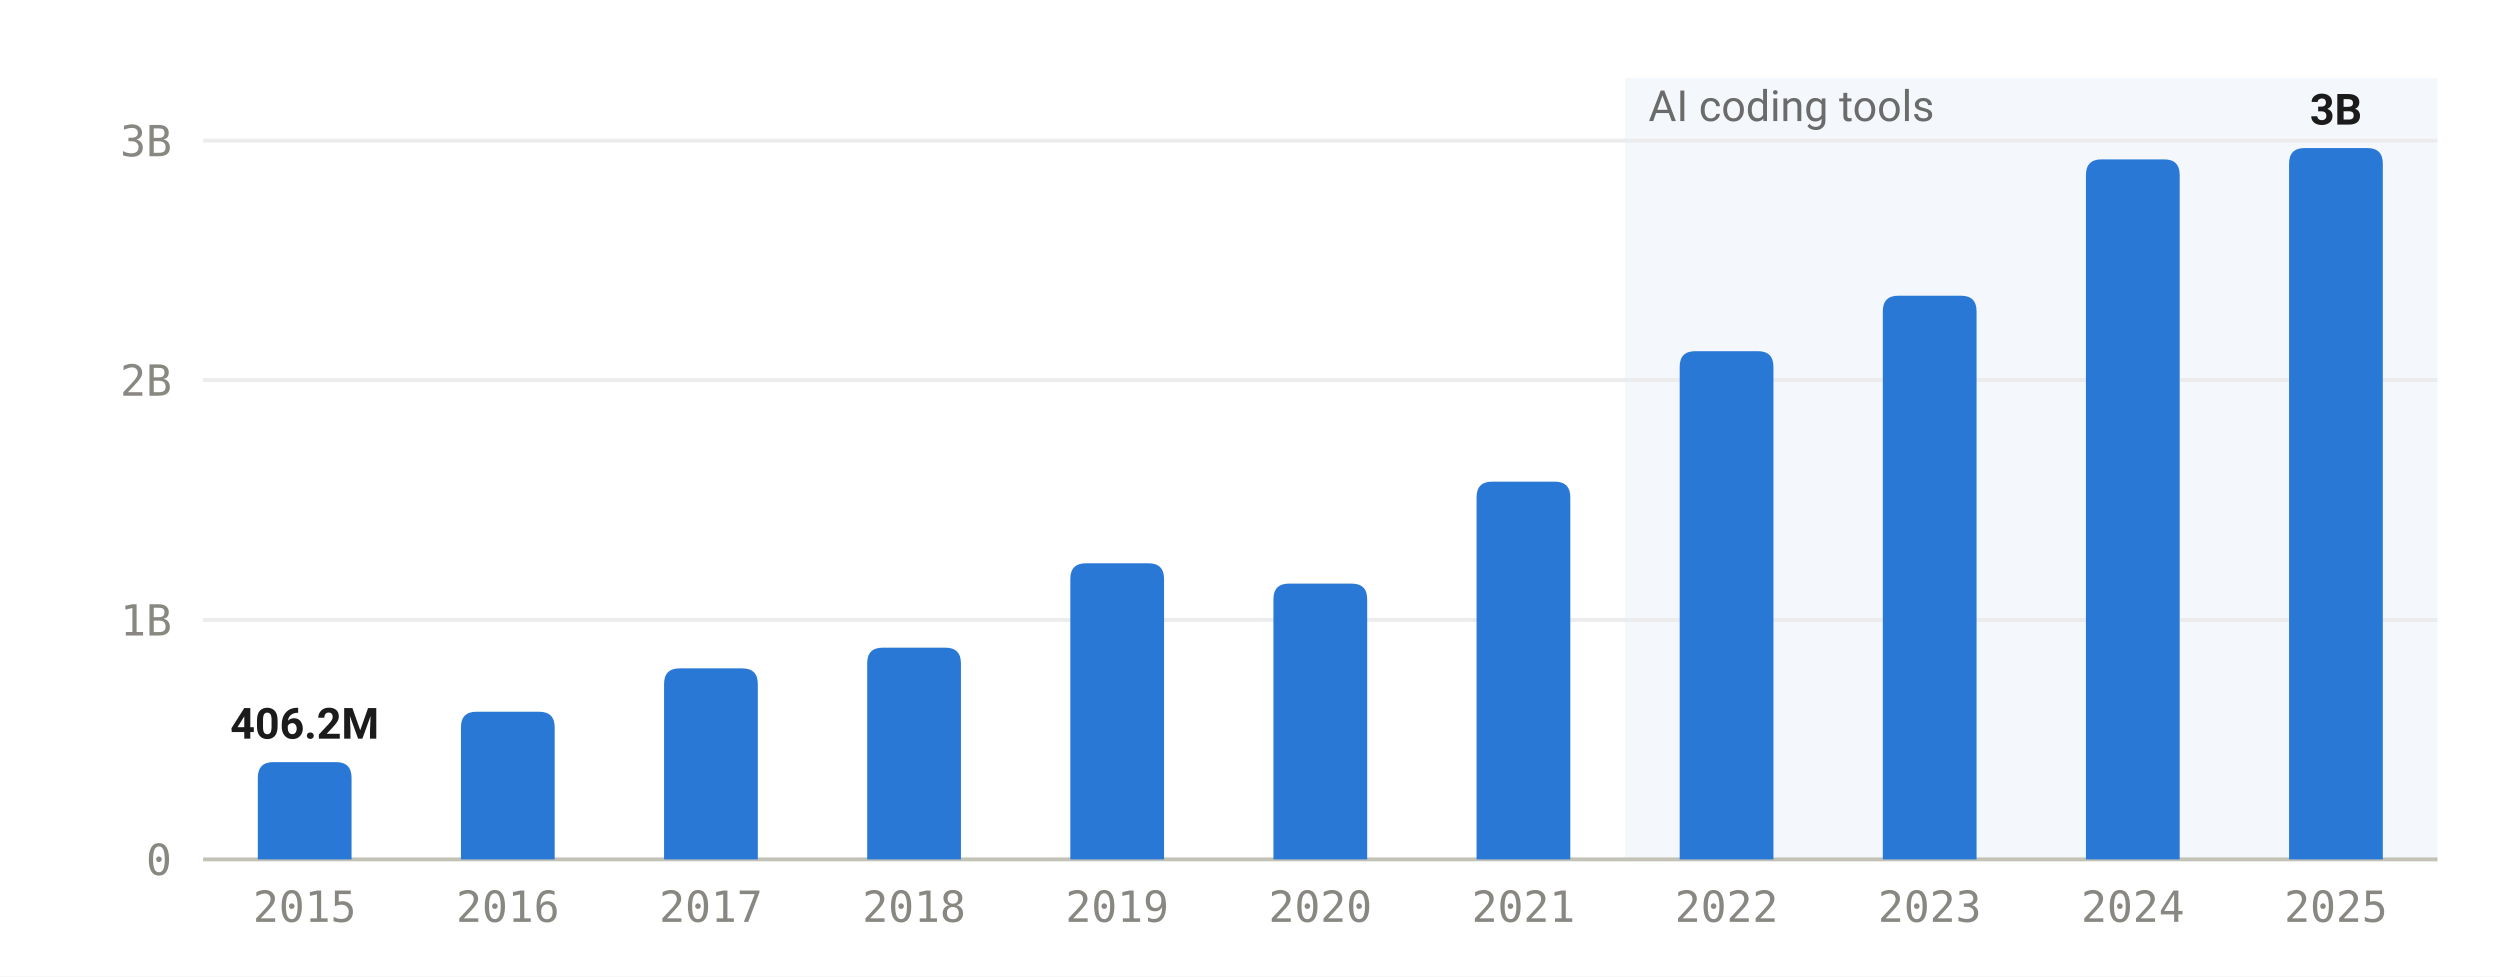
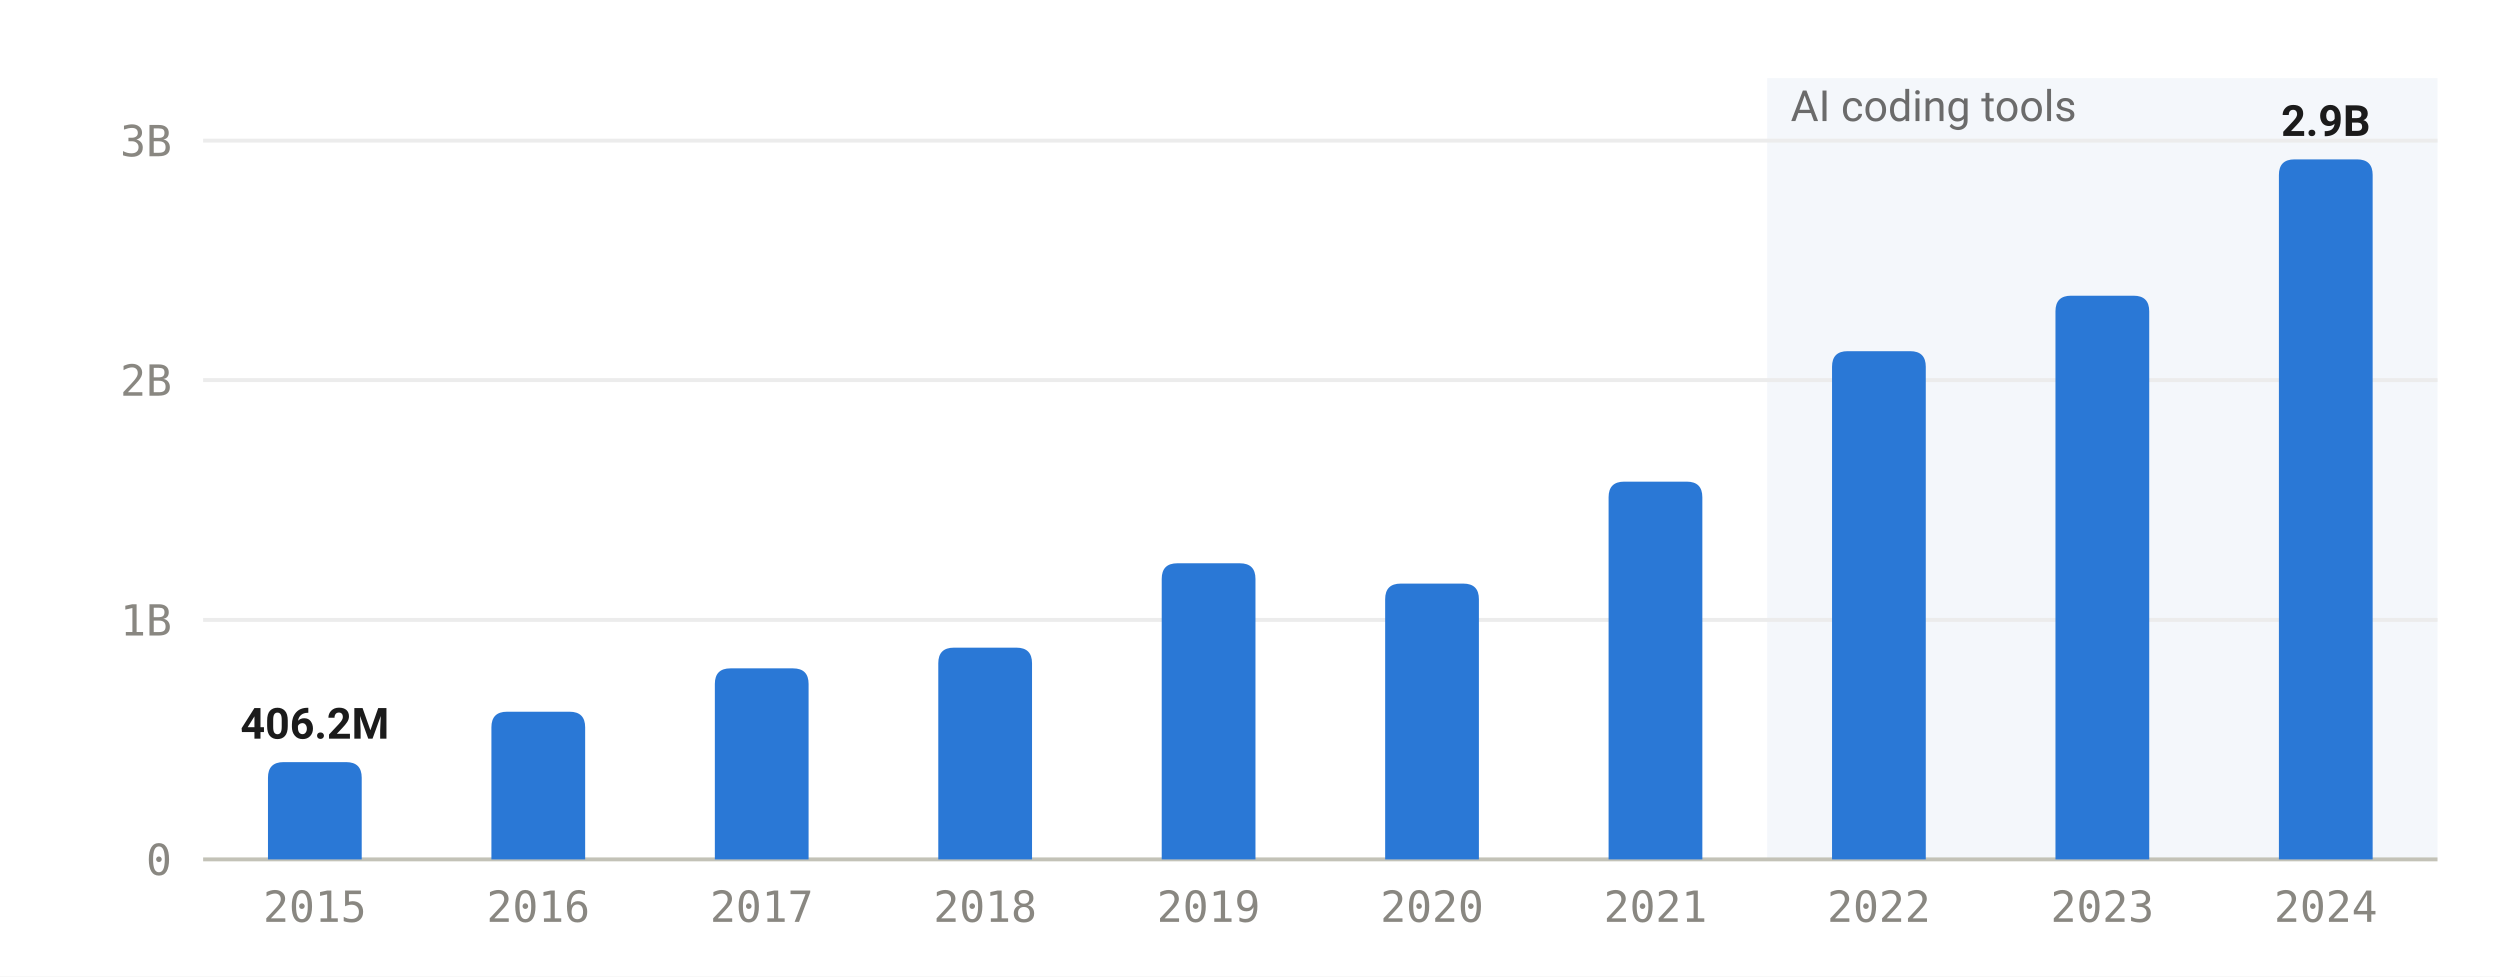
- <svg xmlns="http://www.w3.org/2000/svg" width="640" height="250" viewBox="0 0 640 250" role="img" aria-label="Estimated public commits per year (at most 1,000 per push), 2015 to 2025" font-family="ui-sans-serif, -apple-system, BlinkMacSystemFont, 'Segoe UI', Roboto, Arial, sans-serif">
+ <svg xmlns="http://www.w3.org/2000/svg" width="640" height="250" viewBox="0 0 640 250" role="img" aria-label="Estimated public commits per year (at most 1,000 per push), 2015 to 2024" font-family="ui-sans-serif, -apple-system, BlinkMacSystemFont, 'Segoe UI', Roboto, Arial, sans-serif">
  <rect width="640" height="250" fill="#ffffff" />
-   <rect x="416.0" y="20" width="208.0" height="200" fill="#f4f7fb" />
-   <text x="422.0" y="31" font-size="11" fill="#6b6b6b">AI coding tools</text>
+   <rect x="452.4" y="20" width="171.6" height="200" fill="#f4f7fb" />
+   <text x="458.4" y="31" font-size="11" fill="#6b6b6b">AI coding tools</text>
  <line x1="52" x2="624" y1="220.0" y2="220.0" stroke="#c3c2b7" stroke-width="1" />
  <text x="44" y="224.0" text-anchor="end" font-family="ui-monospace, SFMono-Regular, Menlo, Consolas, monospace" font-size="11" fill="#898781">0</text>
  <line x1="52" x2="624" y1="158.7" y2="158.7" stroke="#ececec" stroke-width="1" />
  <text x="44" y="162.7" text-anchor="end" font-family="ui-monospace, SFMono-Regular, Menlo, Consolas, monospace" font-size="11" fill="#898781">1B</text>
  <line x1="52" x2="624" y1="97.3" y2="97.3" stroke="#ececec" stroke-width="1" />
  <text x="44" y="101.3" text-anchor="end" font-family="ui-monospace, SFMono-Regular, Menlo, Consolas, monospace" font-size="11" fill="#898781">2B</text>
  <line x1="52" x2="624" y1="36.0" y2="36.0" stroke="#ececec" stroke-width="1" />
  <text x="44" y="40.0" text-anchor="end" font-family="ui-monospace, SFMono-Regular, Menlo, Consolas, monospace" font-size="11" fill="#898781">3B</text>
-   <path d="M66.0,220.0 V199.1 Q66.0,195.1 70.0,195.1 H86.0 Q90.0,195.1 90.0,199.1 V220.0 Z" fill="#2a78d6" />
-   <text x="78.0" y="236" text-anchor="middle" font-family="ui-monospace, SFMono-Regular, Menlo, Consolas, monospace" font-size="11" fill="#898781">2015</text>
-   <text x="78.0" y="189.1" text-anchor="middle" font-size="11" font-weight="600" fill="#1b1b1b">406.2M</text>
-   <rect x="52.0" y="36" width="52.0" height="184" fill="transparent" />
-   <path d="M118.0,220.0 V186.2 Q118.0,182.2 122.0,182.2 H138.0 Q142.0,182.2 142.0,186.2 V220.0 Z" fill="#2a78d6" />
-   <text x="130.0" y="236" text-anchor="middle" font-family="ui-monospace, SFMono-Regular, Menlo, Consolas, monospace" font-size="11" fill="#898781">2016</text>
-   <rect x="104.0" y="36" width="52.0" height="184" fill="transparent" />
-   <path d="M170.0,220.0 V175.1 Q170.0,171.1 174.0,171.1 H190.0 Q194.0,171.1 194.0,175.1 V220.0 Z" fill="#2a78d6" />
-   <text x="182.0" y="236" text-anchor="middle" font-family="ui-monospace, SFMono-Regular, Menlo, Consolas, monospace" font-size="11" fill="#898781">2017</text>
-   <rect x="156.0" y="36" width="52.0" height="184" fill="transparent" />
-   <path d="M222.0,220.0 V169.8 Q222.0,165.8 226.0,165.8 H242.0 Q246.0,165.8 246.0,169.8 V220.0 Z" fill="#2a78d6" />
-   <text x="234.0" y="236" text-anchor="middle" font-family="ui-monospace, SFMono-Regular, Menlo, Consolas, monospace" font-size="11" fill="#898781">2018</text>
-   <rect x="208.0" y="36" width="52.0" height="184" fill="transparent" />
-   <path d="M274.0,220.0 V148.2 Q274.0,144.2 278.0,144.2 H294.0 Q298.0,144.2 298.0,148.2 V220.0 Z" fill="#2a78d6" />
-   <text x="286.0" y="236" text-anchor="middle" font-family="ui-monospace, SFMono-Regular, Menlo, Consolas, monospace" font-size="11" fill="#898781">2019</text>
-   <rect x="260.0" y="36" width="52.0" height="184" fill="transparent" />
-   <path d="M326.0,220.0 V153.4 Q326.0,149.4 330.0,149.4 H346.0 Q350.0,149.4 350.0,153.4 V220.0 Z" fill="#2a78d6" />
-   <text x="338.0" y="236" text-anchor="middle" font-family="ui-monospace, SFMono-Regular, Menlo, Consolas, monospace" font-size="11" fill="#898781">2020</text>
-   <rect x="312.0" y="36" width="52.0" height="184" fill="transparent" />
-   <path d="M378.0,220.0 V127.3 Q378.0,123.3 382.0,123.3 H398.0 Q402.0,123.3 402.0,127.3 V220.0 Z" fill="#2a78d6" />
-   <text x="390.0" y="236" text-anchor="middle" font-family="ui-monospace, SFMono-Regular, Menlo, Consolas, monospace" font-size="11" fill="#898781">2021</text>
-   <rect x="364.0" y="36" width="52.0" height="184" fill="transparent" />
-   <path d="M430.0,220.0 V93.9 Q430.0,89.9 434.0,89.9 H450.0 Q454.0,89.9 454.0,93.9 V220.0 Z" fill="#2a78d6" />
-   <text x="442.0" y="236" text-anchor="middle" font-family="ui-monospace, SFMono-Regular, Menlo, Consolas, monospace" font-size="11" fill="#898781">2022</text>
-   <rect x="416.0" y="36" width="52.0" height="184" fill="transparent" />
-   <path d="M482.0,220.0 V79.7 Q482.0,75.7 486.0,75.7 H502.0 Q506.0,75.7 506.0,79.7 V220.0 Z" fill="#2a78d6" />
-   <text x="494.0" y="236" text-anchor="middle" font-family="ui-monospace, SFMono-Regular, Menlo, Consolas, monospace" font-size="11" fill="#898781">2023</text>
-   <rect x="468.0" y="36" width="52.0" height="184" fill="transparent" />
-   <path d="M534.0,220.0 V44.8 Q534.0,40.8 538.0,40.8 H554.0 Q558.0,40.8 558.0,44.8 V220.0 Z" fill="#2a78d6" />
-   <text x="546.0" y="236" text-anchor="middle" font-family="ui-monospace, SFMono-Regular, Menlo, Consolas, monospace" font-size="11" fill="#898781">2024</text>
-   <rect x="520.0" y="36" width="52.0" height="184" fill="transparent" />
-   <path d="M586.0,220.0 V41.9 Q586.0,37.9 590.0,37.9 H606.0 Q610.0,37.9 610.0,41.9 V220.0 Z" fill="#2a78d6" />
-   <text x="598.0" y="236" text-anchor="middle" font-family="ui-monospace, SFMono-Regular, Menlo, Consolas, monospace" font-size="11" fill="#898781">2025</text>
-   <text x="598.0" y="31.9" text-anchor="middle" font-size="11" font-weight="600" fill="#1b1b1b">3B</text>
-   <rect x="572.0" y="36" width="52.0" height="184" fill="transparent" />
+   <path d="M68.6,220.0 V199.1 Q68.6,195.1 72.6,195.1 H88.6 Q92.6,195.1 92.6,199.1 V220.0 Z" fill="#2a78d6" />
+   <text x="80.6" y="236" text-anchor="middle" font-family="ui-monospace, SFMono-Regular, Menlo, Consolas, monospace" font-size="11" fill="#898781">2015</text>
+   <text x="80.6" y="189.1" text-anchor="middle" font-size="11" font-weight="600" fill="#1b1b1b">406.2M</text>
+   <rect x="52.0" y="36" width="57.2" height="184" fill="transparent" />
+   <path d="M125.8,220.0 V186.2 Q125.8,182.2 129.8,182.2 H145.8 Q149.8,182.2 149.8,186.2 V220.0 Z" fill="#2a78d6" />
+   <text x="137.8" y="236" text-anchor="middle" font-family="ui-monospace, SFMono-Regular, Menlo, Consolas, monospace" font-size="11" fill="#898781">2016</text>
+   <rect x="109.2" y="36" width="57.2" height="184" fill="transparent" />
+   <path d="M183.0,220.0 V175.1 Q183.0,171.1 187.0,171.1 H203.0 Q207.0,171.1 207.0,175.1 V220.0 Z" fill="#2a78d6" />
+   <text x="195.0" y="236" text-anchor="middle" font-family="ui-monospace, SFMono-Regular, Menlo, Consolas, monospace" font-size="11" fill="#898781">2017</text>
+   <rect x="166.4" y="36" width="57.2" height="184" fill="transparent" />
+   <path d="M240.2,220.0 V169.8 Q240.2,165.8 244.2,165.8 H260.2 Q264.2,165.8 264.2,169.8 V220.0 Z" fill="#2a78d6" />
+   <text x="252.2" y="236" text-anchor="middle" font-family="ui-monospace, SFMono-Regular, Menlo, Consolas, monospace" font-size="11" fill="#898781">2018</text>
+   <rect x="223.6" y="36" width="57.2" height="184" fill="transparent" />
+   <path d="M297.4,220.0 V148.2 Q297.4,144.2 301.4,144.2 H317.4 Q321.4,144.2 321.4,148.2 V220.0 Z" fill="#2a78d6" />
+   <text x="309.4" y="236" text-anchor="middle" font-family="ui-monospace, SFMono-Regular, Menlo, Consolas, monospace" font-size="11" fill="#898781">2019</text>
+   <rect x="280.8" y="36" width="57.2" height="184" fill="transparent" />
+   <path d="M354.6,220.0 V153.4 Q354.6,149.4 358.6,149.4 H374.6 Q378.6,149.4 378.6,153.4 V220.0 Z" fill="#2a78d6" />
+   <text x="366.6" y="236" text-anchor="middle" font-family="ui-monospace, SFMono-Regular, Menlo, Consolas, monospace" font-size="11" fill="#898781">2020</text>
+   <rect x="338.0" y="36" width="57.2" height="184" fill="transparent" />
+   <path d="M411.8,220.0 V127.3 Q411.8,123.3 415.8,123.3 H431.8 Q435.8,123.3 435.8,127.3 V220.0 Z" fill="#2a78d6" />
+   <text x="423.8" y="236" text-anchor="middle" font-family="ui-monospace, SFMono-Regular, Menlo, Consolas, monospace" font-size="11" fill="#898781">2021</text>
+   <rect x="395.2" y="36" width="57.2" height="184" fill="transparent" />
+   <path d="M469.0,220.0 V93.9 Q469.0,89.9 473.0,89.9 H489.0 Q493.0,89.9 493.0,93.9 V220.0 Z" fill="#2a78d6" />
+   <text x="481.0" y="236" text-anchor="middle" font-family="ui-monospace, SFMono-Regular, Menlo, Consolas, monospace" font-size="11" fill="#898781">2022</text>
+   <rect x="452.4" y="36" width="57.2" height="184" fill="transparent" />
+   <path d="M526.2,220.0 V79.7 Q526.2,75.7 530.2,75.7 H546.2 Q550.2,75.7 550.2,79.7 V220.0 Z" fill="#2a78d6" />
+   <text x="538.2" y="236" text-anchor="middle" font-family="ui-monospace, SFMono-Regular, Menlo, Consolas, monospace" font-size="11" fill="#898781">2023</text>
+   <rect x="509.6" y="36" width="57.2" height="184" fill="transparent" />
+   <path d="M583.4,220.0 V44.8 Q583.4,40.8 587.4,40.8 H603.4 Q607.4,40.8 607.4,44.8 V220.0 Z" fill="#2a78d6" />
+   <text x="595.4" y="236" text-anchor="middle" font-family="ui-monospace, SFMono-Regular, Menlo, Consolas, monospace" font-size="11" fill="#898781">2024</text>
+   <text x="595.4" y="34.8" text-anchor="middle" font-size="11" font-weight="600" fill="#1b1b1b">2.9B</text>
+   <rect x="566.8" y="36" width="57.2" height="184" fill="transparent" />
</svg>
